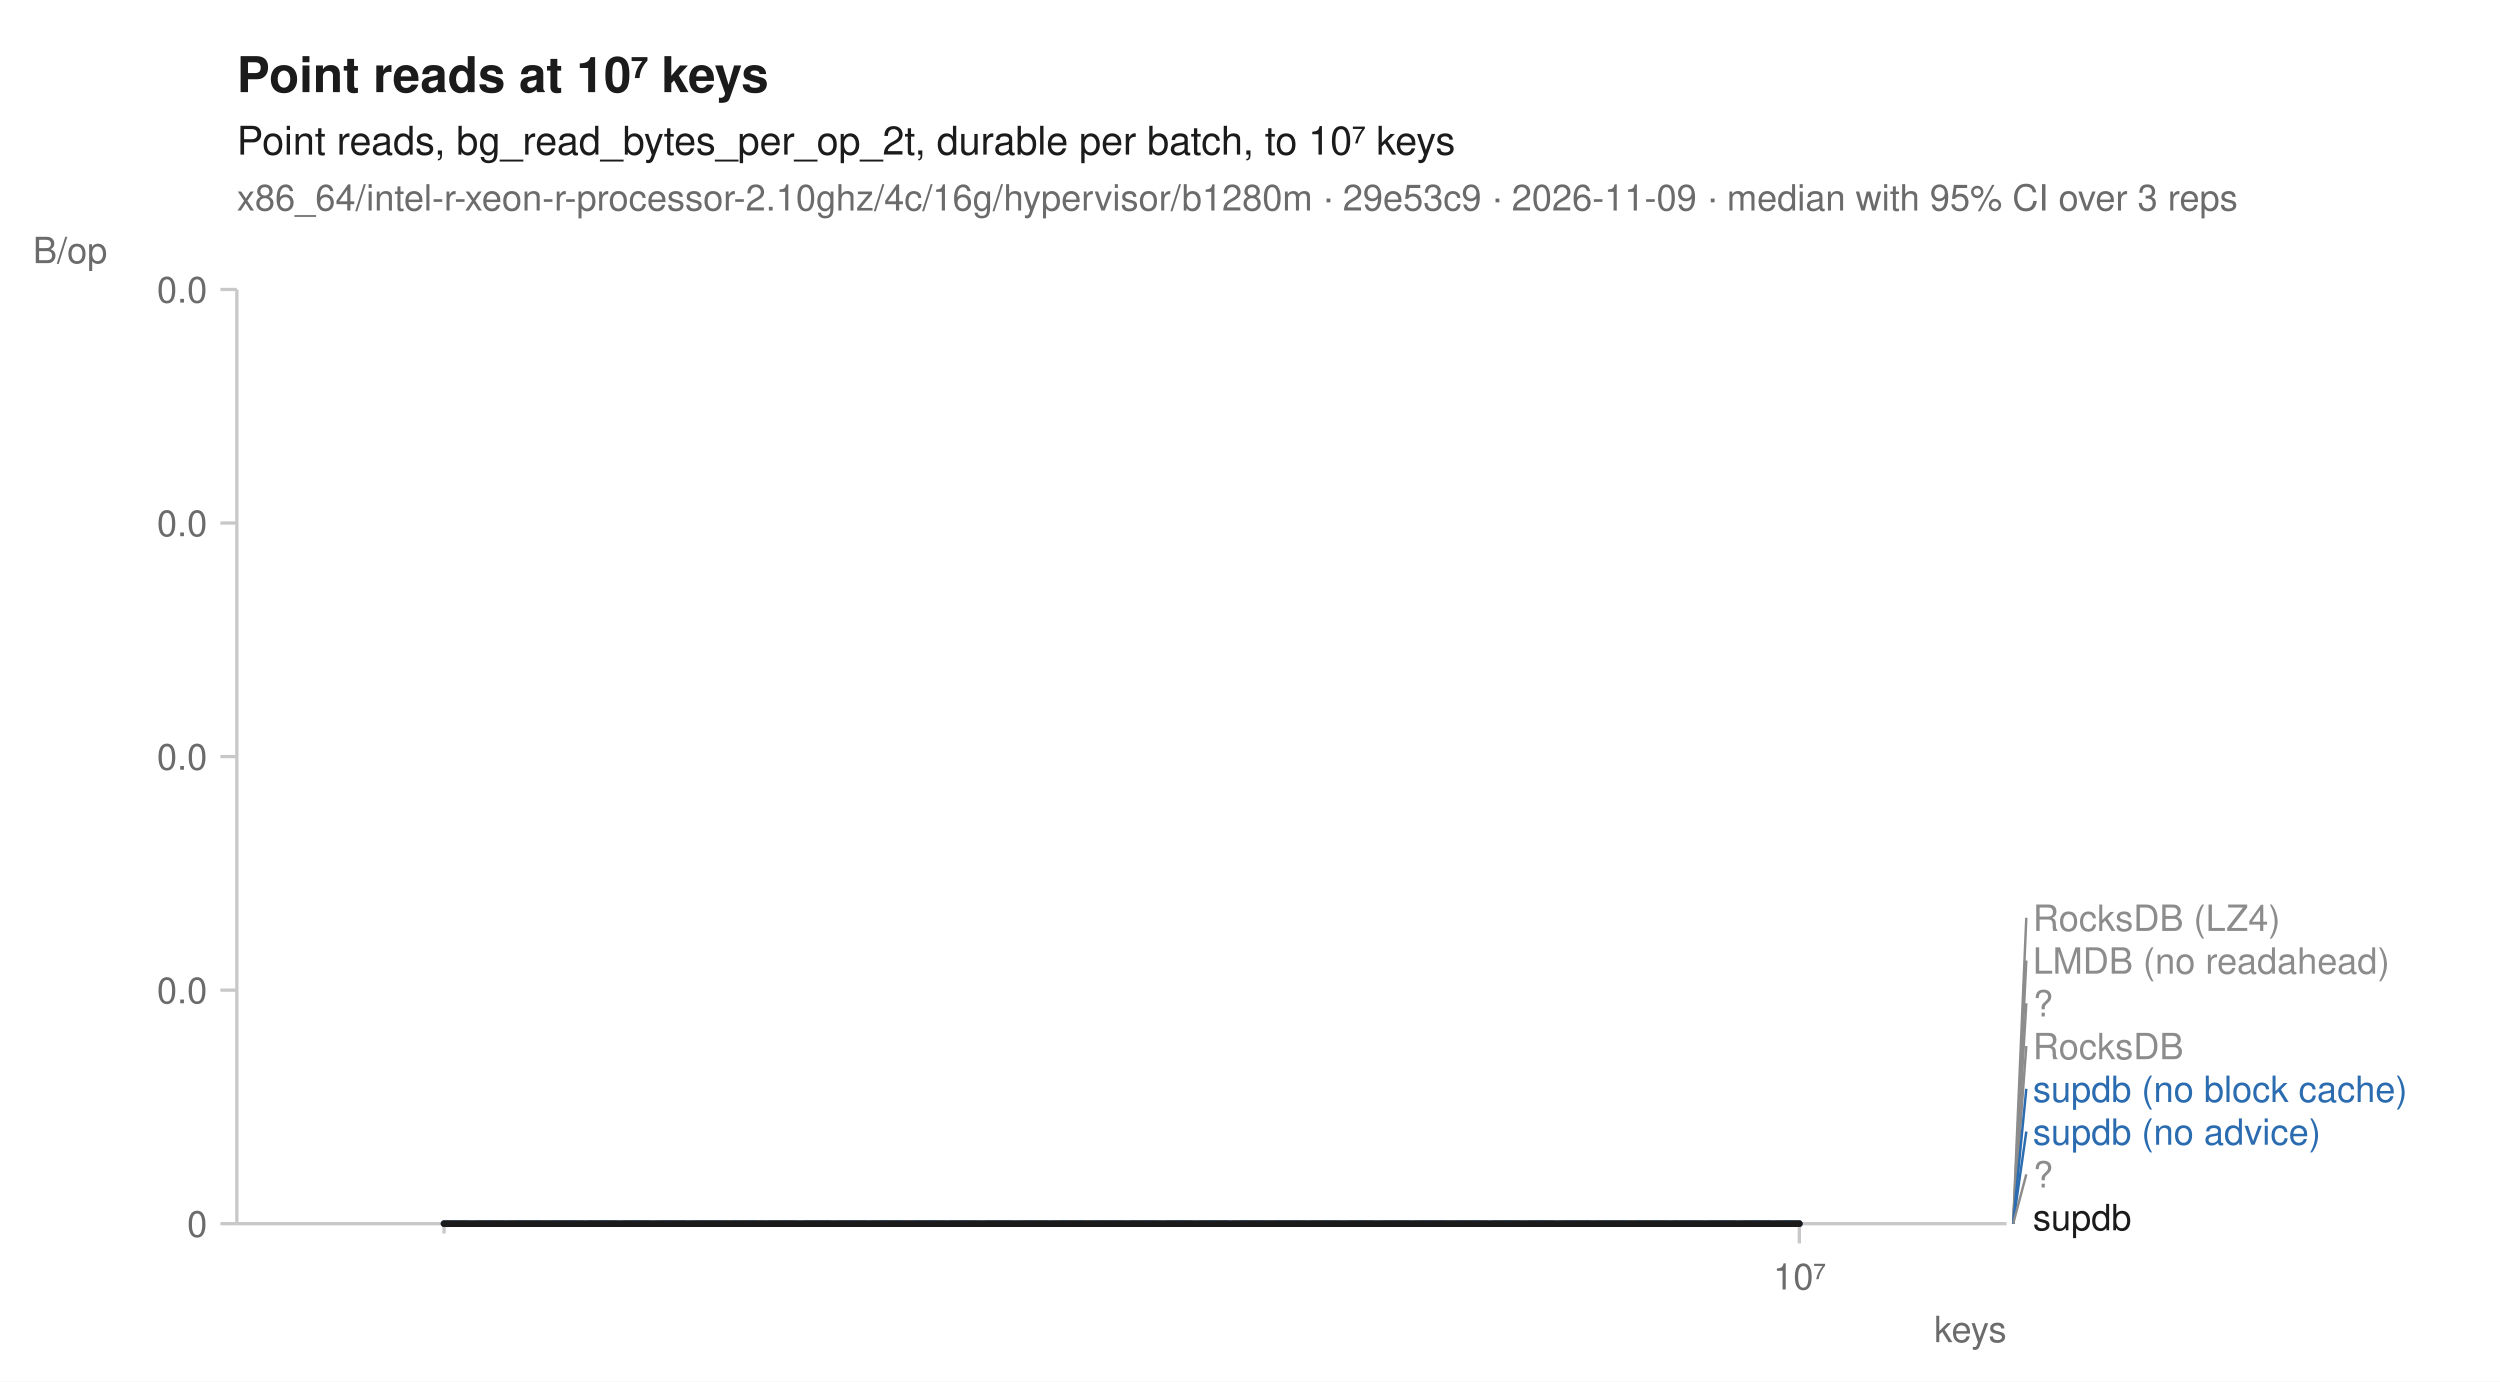
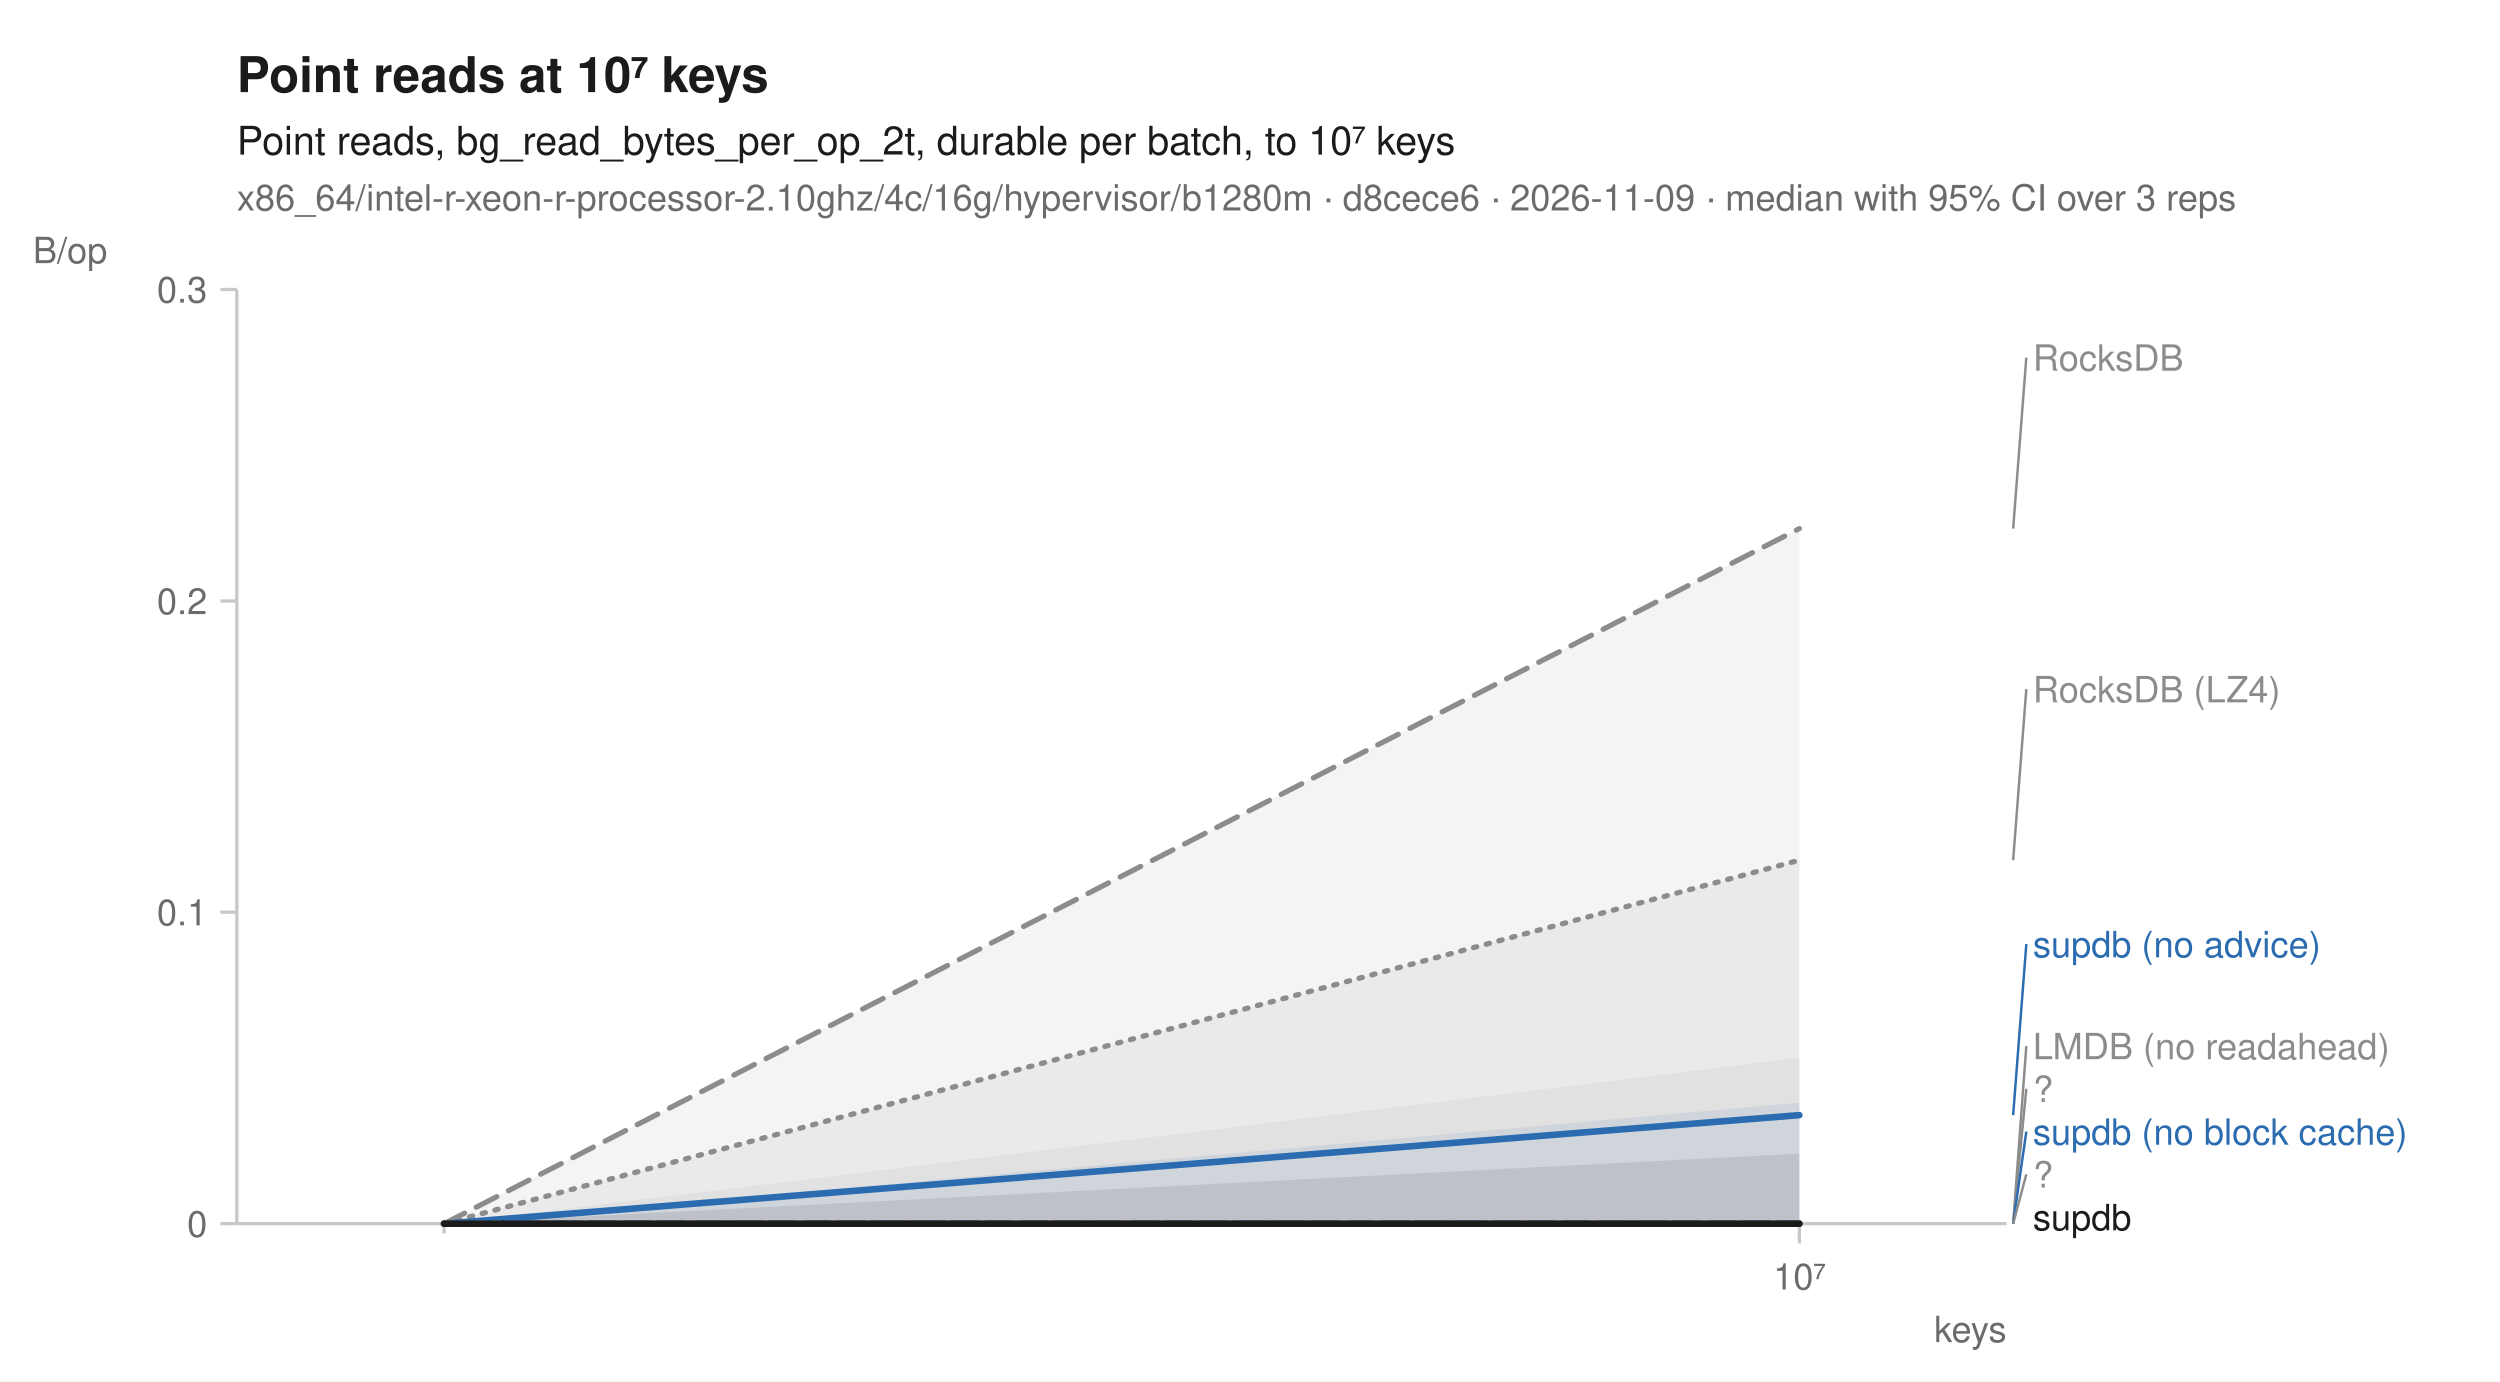
<svg xmlns="http://www.w3.org/2000/svg" width="760" height="420" viewBox="0 0 760 420" font-family="-apple-system, BlinkMacSystemFont, 'Segoe UI', Helvetica, Arial, sans-serif" fill="#1b1b1b">
  <rect width="760" height="420" fill="white" />
  <text x="72" y="28" font-size="15" font-weight="600">Point reads at 10⁷ keys</text>
  <text x="72" y="47" font-size="12">Point reads, bg_read_bytes_per_op_2t, durable per batch, to 10⁷ keys</text>
-   <text x="72" y="64" font-size="11" fill="#6b6b6b">x86_64/intel-r-xeon-r-processor-2.10ghz/4c/16g/hypervisor/b1280m · 29e53c9 · 2026-11-09 · median with 95% CI over 3 reps</text>
+   <text x="72" y="64" font-size="11" fill="#6b6b6b">x86_64/intel-r-xeon-r-processor-2.10ghz/4c/16g/hypervisor/b1280m · d8cece6 · 2026-11-09 · median with 95% CI over 3 reps</text>
  <line x1="72" y1="372" x2="610" y2="372" stroke="#c8c8c8" stroke-width="1" />
  <line x1="72" y1="88" x2="72" y2="372" stroke="#c8c8c8" stroke-width="1" />
  <line x1="135.0" y1="372" x2="135.0" y2="375" stroke="#c8c8c8" stroke-width="1" />
  <line x1="547.0" y1="372" x2="547.0" y2="378" stroke="#c8c8c8" stroke-width="1" />
  <text x="547.0" y="392" font-size="11" text-anchor="middle" fill="#6b6b6b">10⁷</text>
  <text x="610" y="408" font-size="11" text-anchor="end" fill="#6b6b6b">keys</text>
  <line x1="67" y1="372.0" x2="72" y2="372.0" stroke="#c8c8c8" stroke-width="1" />
  <text x="63" y="376.0" font-size="11" text-anchor="end" fill="#6b6b6b">0</text>
-   <line x1="67" y1="301.0" x2="72" y2="301.0" stroke="#c8c8c8" stroke-width="1" />
-   <text x="63" y="305.0" font-size="11" text-anchor="end" fill="#6b6b6b">0.0</text>
-   <line x1="67" y1="230.0" x2="72" y2="230.0" stroke="#c8c8c8" stroke-width="1" />
-   <text x="63" y="234.0" font-size="11" text-anchor="end" fill="#6b6b6b">0.0</text>
-   <line x1="67" y1="159.0" x2="72" y2="159.0" stroke="#c8c8c8" stroke-width="1" />
-   <text x="63" y="163.0" font-size="11" text-anchor="end" fill="#6b6b6b">0.0</text>
+   <line x1="67" y1="277.3" x2="72" y2="277.3" stroke="#c8c8c8" stroke-width="1" />
+   <text x="63" y="281.3" font-size="11" text-anchor="end" fill="#6b6b6b">0.1</text>
+   <line x1="67" y1="182.7" x2="72" y2="182.7" stroke="#c8c8c8" stroke-width="1" />
+   <text x="63" y="186.7" font-size="11" text-anchor="end" fill="#6b6b6b">0.2</text>
  <line x1="67" y1="88.0" x2="72" y2="88.0" stroke="#c8c8c8" stroke-width="1" />
-   <text x="63" y="92.0" font-size="11" text-anchor="end" fill="#6b6b6b">0.0</text>
+   <text x="63" y="92.0" font-size="11" text-anchor="end" fill="#6b6b6b">0.3</text>
  <text x="10" y="80" font-size="11" text-anchor="start" fill="#6b6b6b">B/op</text>
+   <path d="M135.0,372.0 L547.0,261.5 L547.0,372.0 L135.0,372.0 Z" fill="#8c8c8c" fill-opacity="0.10" />
  <path d="M135.0,372.0 L547.0,372.0 L547.0,372.0 L135.0,372.0 Z" fill="#8c8c8c" fill-opacity="0.10" />
  <path d="M135.0,372.0 L547.0,372.0 L547.0,372.0 L135.0,372.0 Z" fill="#8c8c8c" fill-opacity="0.10" />
-   <path d="M135.0,372.0 L547.0,372.0 L547.0,372.0 L135.0,372.0 Z" fill="#8c8c8c" fill-opacity="0.10" />
-   <path d="M135.0,372.0 L547.0,372.0 L547.0,372.0 L135.0,372.0 Z" fill="#8c8c8c" fill-opacity="0.10" />
+   <path d="M135.0,372.0 L547.0,160.7 L547.0,372.0 L135.0,372.0 Z" fill="#8c8c8c" fill-opacity="0.10" />
  <path d="M135.0,372.0 L547.0,372.0 L547.0,372.0 L135.0,372.0 Z" fill="#2b6cb0" fill-opacity="0.10" />
-   <path d="M135.0,372.0 L547.0,372.0 L547.0,372.0 L135.0,372.0 Z" fill="#2b6cb0" fill-opacity="0.10" />
-   <path d="M135.0,372.0 L547.0,372.0 L547.0,372.0 L135.0,372.0 Z" fill="#8c8c8c" fill-opacity="0.10" />
-   <path d="M135.0,372.0 L547.0,372.0 L547.0,372.0 L135.0,372.0 Z" fill="#1b1b1b" fill-opacity="0.10" />
-   <path d="M135.0,372.0 L547.0,372.0 " fill="none" stroke="#8c8c8c" stroke-width="1.6" stroke-linejoin="round" stroke-linecap="round" stroke-dasharray="1,3" />
+   <path d="M135.0,372.0 L547.0,335.2 L547.0,372.0 L135.0,372.0 Z" fill="#2b6cb0" fill-opacity="0.10" />
+   <path d="M135.0,372.0 L547.0,321.6 L547.0,372.0 L135.0,372.0 Z" fill="#8c8c8c" fill-opacity="0.10" />
+   <path d="M135.0,372.0 L547.0,350.7 L547.0,372.0 L135.0,372.0 Z" fill="#1b1b1b" fill-opacity="0.10" />
+   <path d="M135.0,372.0 L547.0,261.5 " fill="none" stroke="#8c8c8c" stroke-width="1.6" stroke-linejoin="round" stroke-linecap="round" stroke-dasharray="1,3" />
  <path d="M135.0,372.0 L547.0,372.0 " fill="none" stroke="#8c8c8c" stroke-width="1.6" stroke-linejoin="round" stroke-linecap="round" stroke-dasharray="4,2" />
  <path d="M135.0,372.0 L547.0,372.0 " fill="none" stroke="#8c8c8c" stroke-width="2" stroke-linejoin="round" stroke-linecap="round" stroke-dasharray="2,3" />
-   <path d="M135.0,372.0 L547.0,372.0 " fill="none" stroke="#8c8c8c" stroke-width="1.6" stroke-linejoin="round" stroke-linecap="round" stroke-dasharray="7,4" />
+   <path d="M135.0,372.0 L547.0,160.7 " fill="none" stroke="#8c8c8c" stroke-width="1.6" stroke-linejoin="round" stroke-linecap="round" stroke-dasharray="7,4" />
  <path d="M135.0,372.0 L547.0,372.0 " fill="none" stroke="#2b6cb0" stroke-width="2" stroke-linejoin="round" stroke-linecap="round" stroke-dasharray="7,4" />
-   <path d="M135.0,372.0 L547.0,372.0 " fill="none" stroke="#2b6cb0" stroke-width="2" stroke-linejoin="round" stroke-linecap="round" />
+   <path d="M135.0,372.0 L547.0,339.0 " fill="none" stroke="#2b6cb0" stroke-width="2" stroke-linejoin="round" stroke-linecap="round" />
  <path d="M135.0,372.0 L547.0,372.0 " fill="none" stroke="#8c8c8c" stroke-width="2" stroke-linejoin="round" stroke-linecap="round" stroke-dasharray="2,3" />
  <path d="M135.0,372.0 L547.0,372.0 " fill="none" stroke="#1b1b1b" stroke-width="2" stroke-linejoin="round" stroke-linecap="round" />
-   <line x1="612.0" y1="372.0" x2="616.0" y2="279.0" stroke="#8c8c8c" stroke-width="0.75" />
-   <text x="618.0" y="283.0" font-size="11" fill="#8c8c8c">RocksDB (LZ4)</text>
-   <line x1="612.0" y1="372.0" x2="616.0" y2="292.0" stroke="#8c8c8c" stroke-width="0.75" />
-   <text x="618.0" y="296.0" font-size="11" fill="#8c8c8c">LMDB (no readahead)</text>
-   <line x1="612.0" y1="372.0" x2="616.0" y2="305.0" stroke="#8c8c8c" stroke-width="0.75" />
-   <text x="618.0" y="309.0" font-size="11" fill="#8c8c8c">?</text>
+   <line x1="612.0" y1="160.7" x2="616.0" y2="108.7" stroke="#8c8c8c" stroke-width="0.75" />
+   <text x="618.0" y="112.7" font-size="11" fill="#8c8c8c">RocksDB</text>
+   <line x1="612.0" y1="261.5" x2="616.0" y2="209.5" stroke="#8c8c8c" stroke-width="0.75" />
+   <text x="618.0" y="213.5" font-size="11" fill="#8c8c8c">RocksDB (LZ4)</text>
+   <line x1="612.0" y1="339.0" x2="616.0" y2="287.0" stroke="#2b6cb0" stroke-width="0.75" />
+   <text x="618.0" y="291.0" font-size="11" fill="#2b6cb0">supdb (no advice)</text>
  <line x1="612.0" y1="372.0" x2="616.0" y2="318.0" stroke="#8c8c8c" stroke-width="0.75" />
-   <text x="618.0" y="322.0" font-size="11" fill="#8c8c8c">RocksDB</text>
-   <line x1="612.0" y1="372.0" x2="616.0" y2="331.0" stroke="#2b6cb0" stroke-width="0.75" />
-   <text x="618.0" y="335.0" font-size="11" fill="#2b6cb0">supdb (no block cache)</text>
+   <text x="618.0" y="322.0" font-size="11" fill="#8c8c8c">LMDB (no readahead)</text>
+   <line x1="612.0" y1="372.0" x2="616.0" y2="331.0" stroke="#8c8c8c" stroke-width="0.75" />
+   <text x="618.0" y="335.0" font-size="11" fill="#8c8c8c">?</text>
  <line x1="612.0" y1="372.0" x2="616.0" y2="344.0" stroke="#2b6cb0" stroke-width="0.75" />
-   <text x="618.0" y="348.0" font-size="11" fill="#2b6cb0">supdb (no advice)</text>
+   <text x="618.0" y="348.0" font-size="11" fill="#2b6cb0">supdb (no block cache)</text>
  <line x1="612.0" y1="372.0" x2="616.0" y2="357.0" stroke="#8c8c8c" stroke-width="0.75" />
  <text x="618.0" y="361.0" font-size="11" fill="#8c8c8c">?</text>
  <text x="618.0" y="374.0" font-size="11" fill="#1b1b1b">supdb</text>
</svg>
